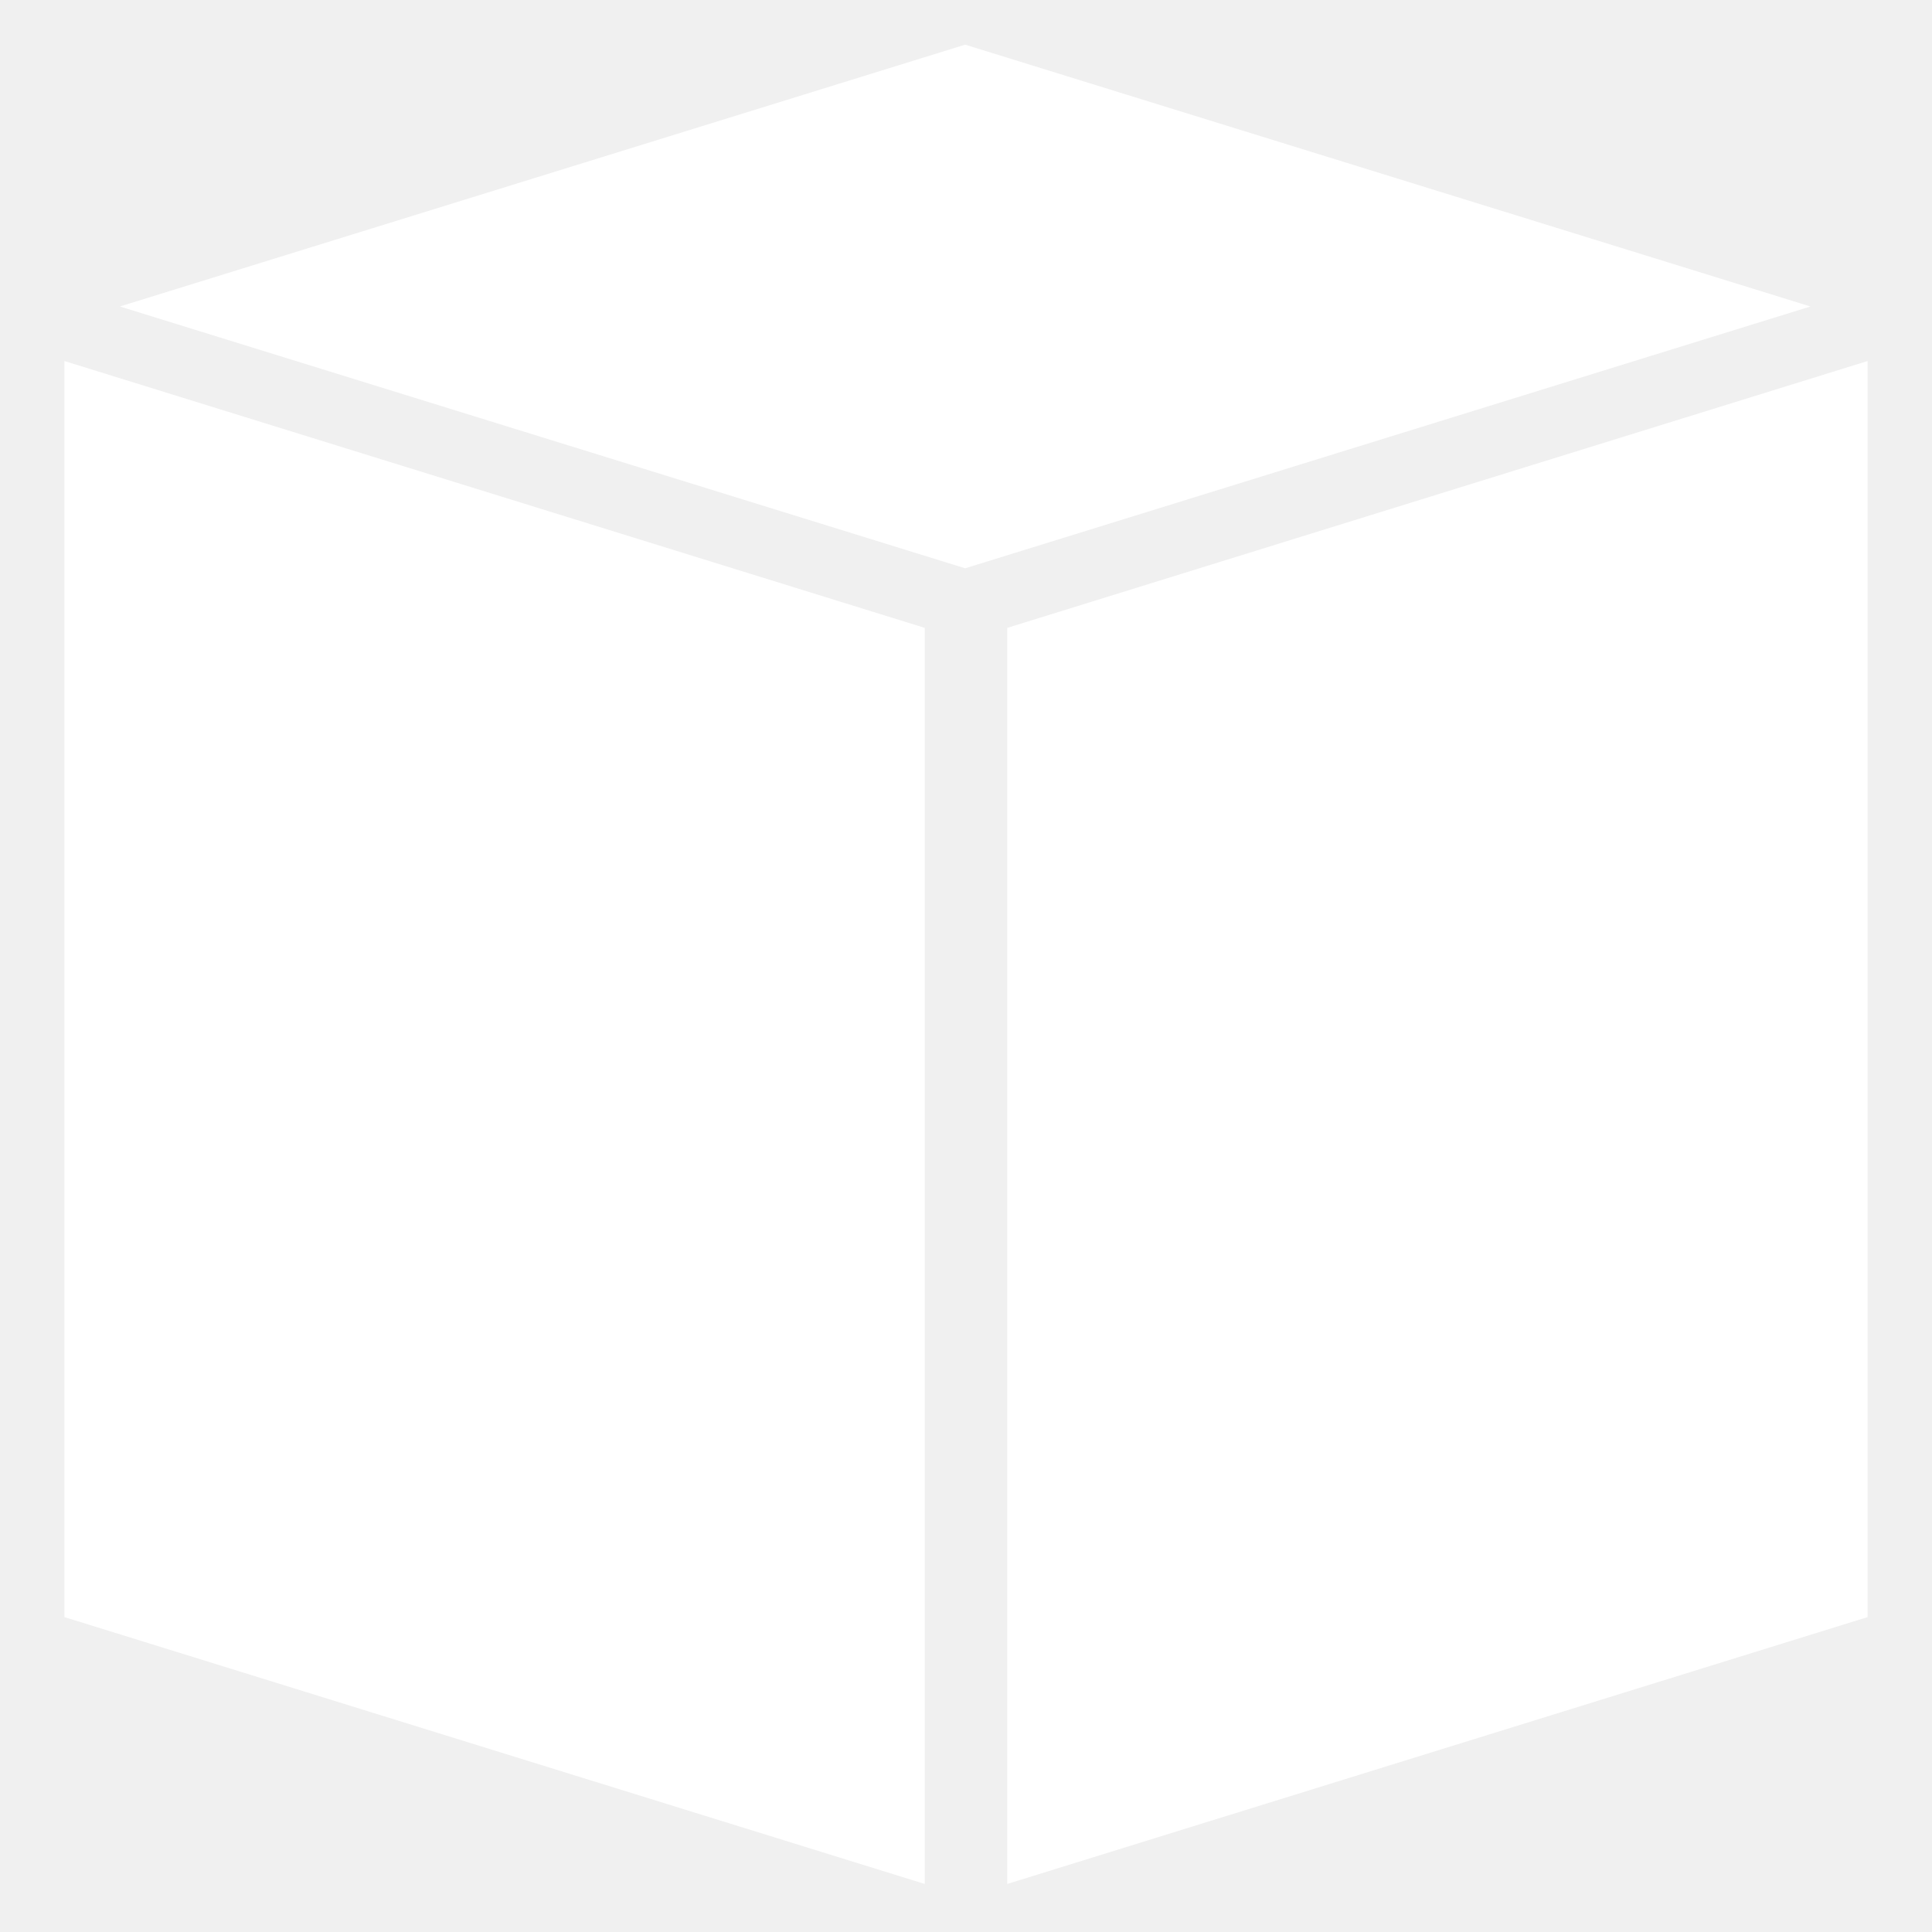
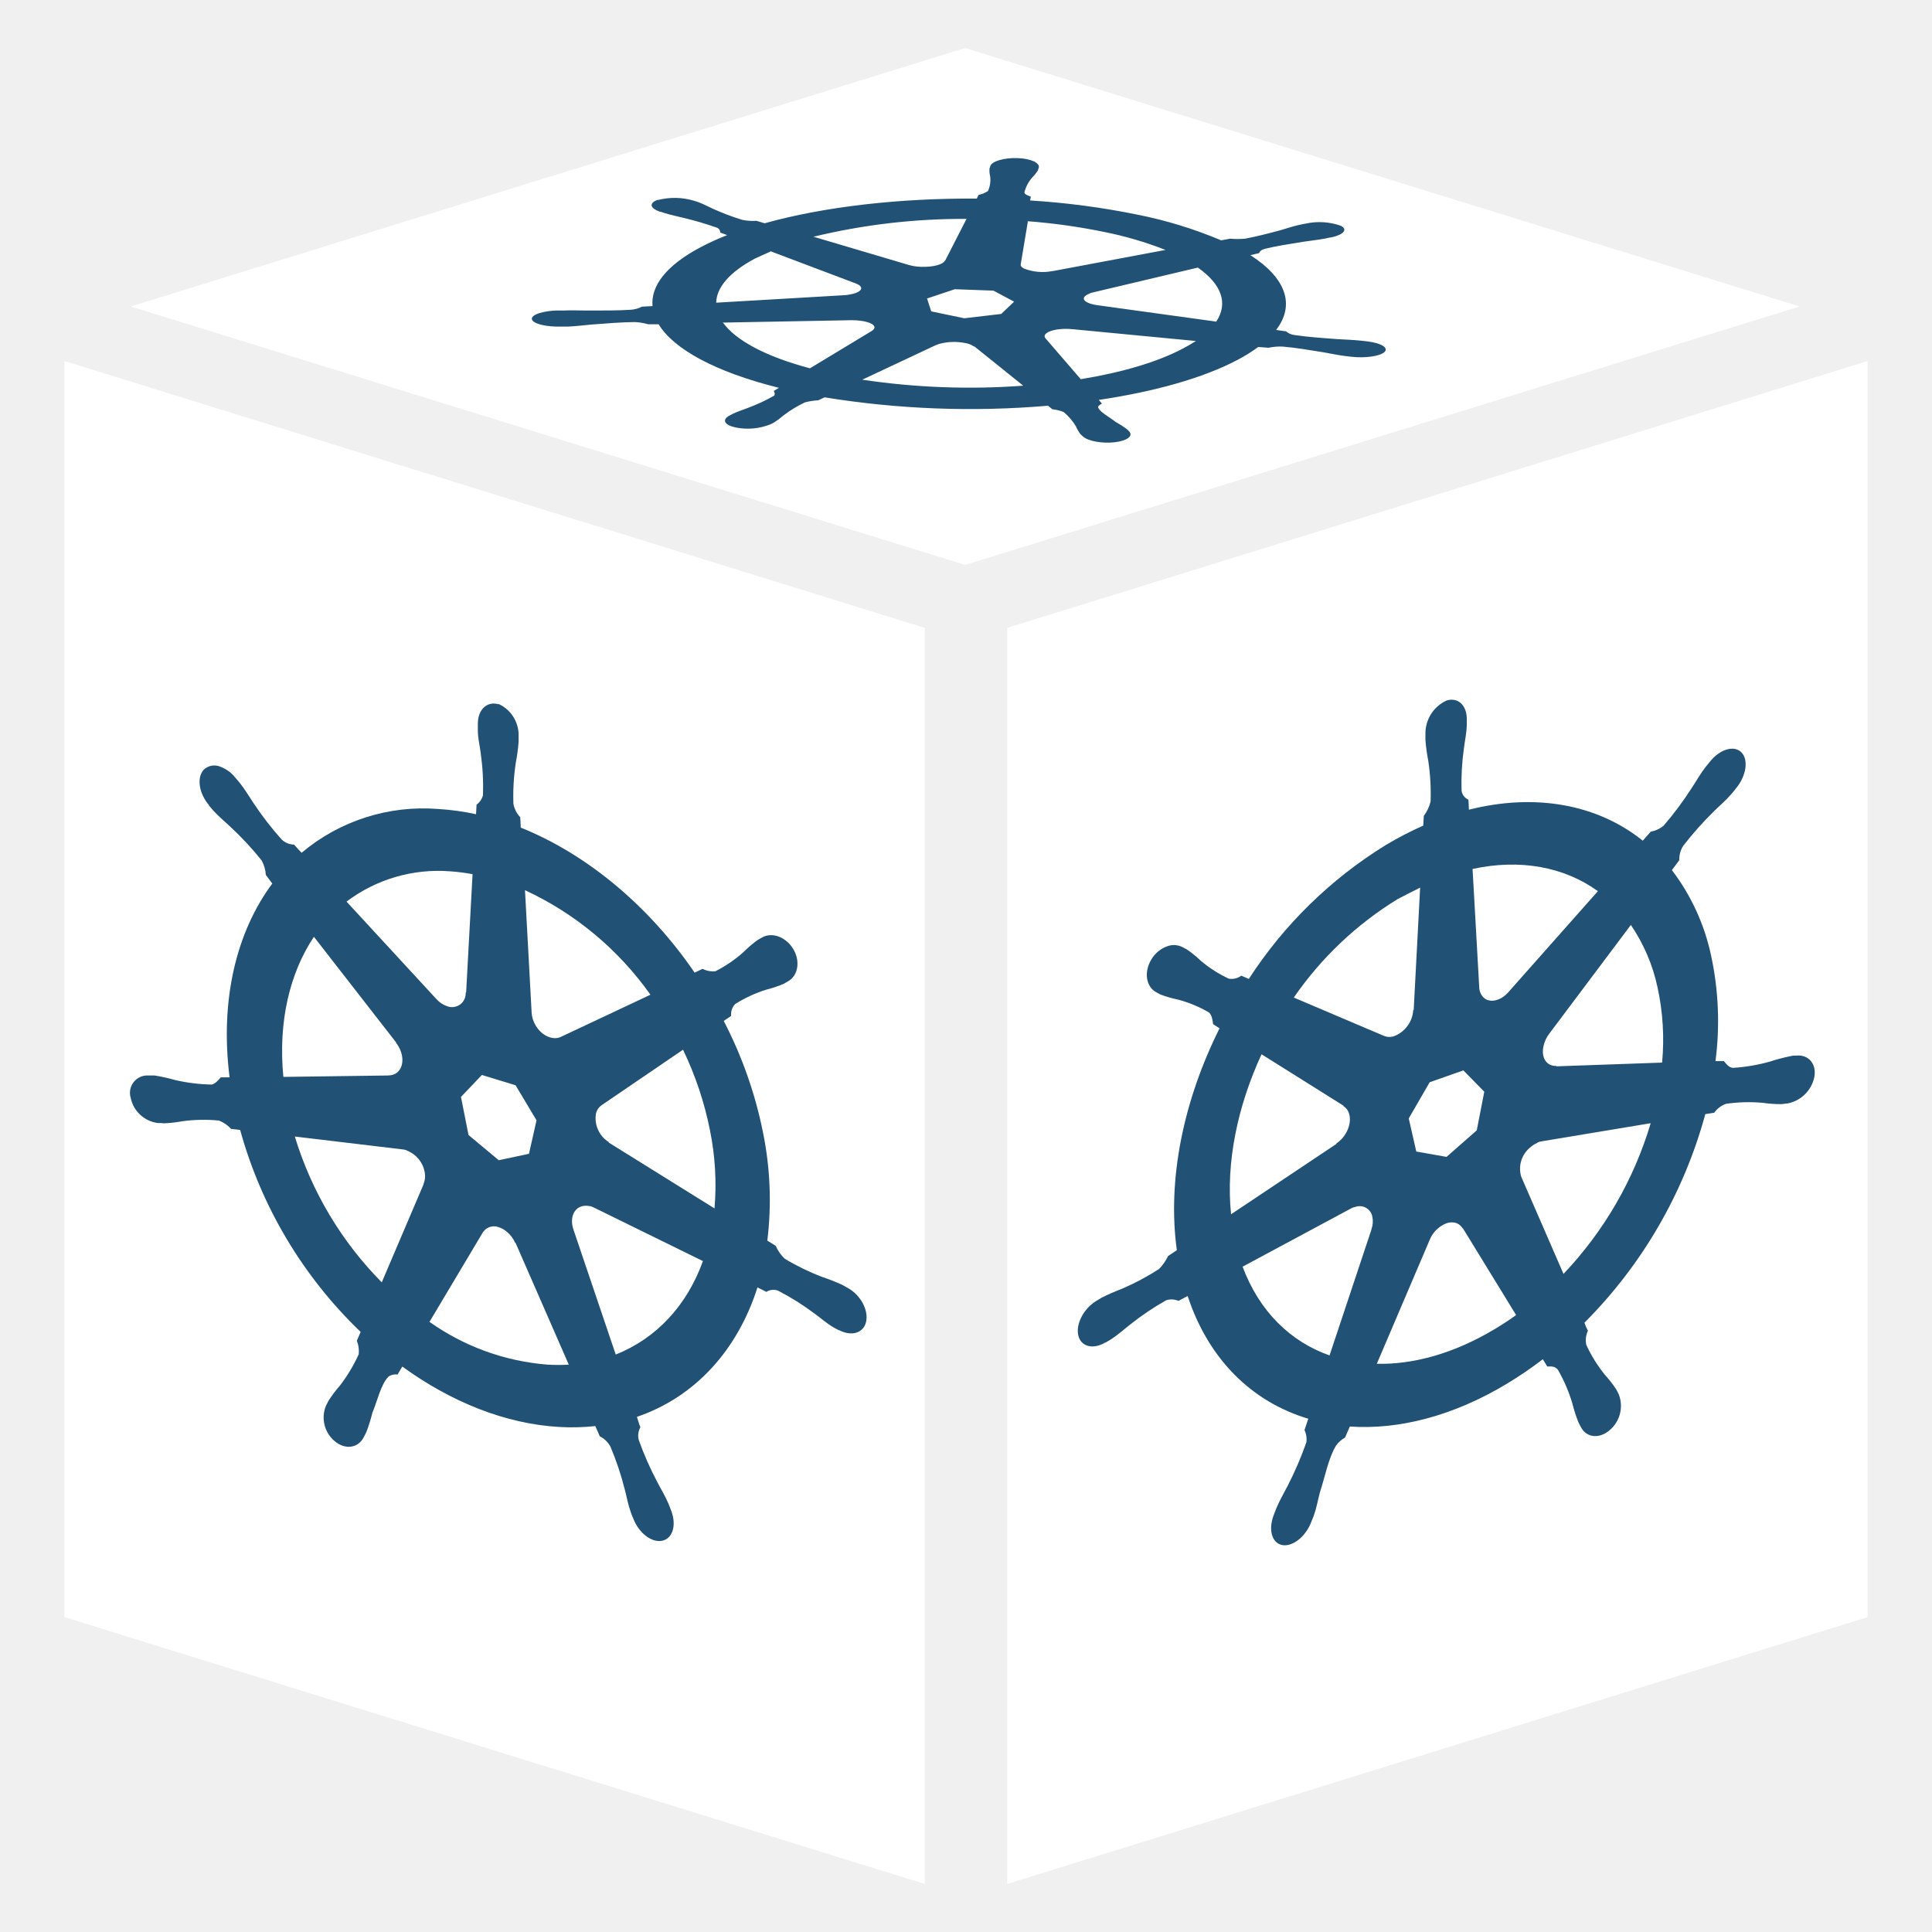
- <svg xmlns="http://www.w3.org/2000/svg" id="b9b144f5-f019-42f8-be31-8033f2f3f089" data-name="Main" viewBox="0 0 300 300">
-   <polygon points="279.43 47.59 149.87 7.46 20.31 47.59 149.87 87.72 279.43 47.59" fill="#fff" stroke="#fff" />
-   <path id="056ba480-37fd-4d38-8798-2fa37b9d157a" data-name="path3059" d="M102.21,31c-1.48.49-1.34,1.34.3,1.88l.08,0,.68.23c1,.3,1.91.48,2.91.73a50.11,50.11,0,0,1,5.15,1.52.79.79,0,0,1,.51.75l1.07.4a40.47,40.47,0,0,0-4.09,1.86c-5.37,2.84-7.77,6-7.5,9.16l-1.65.09a4.3,4.3,0,0,1-1.74.48c-2,.13-4.21.12-6.87.12-1.25,0-2.29-.07-3.63,0l-1.07,0a10.26,10.26,0,0,0-2.57.39c-.85.26-1.32.64-1.19,1,.23.69,2.3,1.18,4.6,1.1h.07l1,0c1.33-.07,2.31-.2,3.52-.31,2.59-.2,4.73-.37,6.78-.39a9.28,9.28,0,0,1,2.08.34l1.62,0c2.32,3.83,8.73,7.39,18.68,9.87l-.79.48c.09.23.27.56,0,.77a27.87,27.87,0,0,1-4,1.86c-.81.32-1.61.56-2.36.92l-.55.29h0l0,0c-1.2.65-.76,1.47,1,1.84a9.51,9.51,0,0,0,5.41-.5l0,0,0,0,.54-.28a12.44,12.44,0,0,0,1.48-1.11,18.85,18.85,0,0,1,3.29-2,9.47,9.47,0,0,1,2.08-.33l1-.46A141.2,141.2,0,0,0,162.73,63l.68.55a6.29,6.29,0,0,1,1.75.43,8.41,8.41,0,0,1,1.93,2.26,5.22,5.22,0,0,0,.7,1.19c.09.1.27.25.38.35.78.72,3,1.12,4.94.89s2.94-1,2.18-1.73h0c-.11-.1-.24-.24-.35-.34a15.65,15.65,0,0,0-1.68-1.07c-1.07-.83-2.55-1.58-2.74-2.29-.05-.2.26-.38.59-.57l-.49-.57c8.59-1.28,16.18-3.38,21.55-6.22a25.37,25.37,0,0,0,3.21-2L197,54a8,8,0,0,1,2.2-.18c2,.17,3.95.5,6.34.89,1.11.19,2,.4,3.23.56l1,.12c2.19.26,4.52-.07,5.21-.73s-.51-1.39-2.66-1.65l-1.07-.12c-1.28-.13-2.35-.15-3.57-.23-2.6-.19-4.75-.35-6.62-.63a2.4,2.4,0,0,1-1.37-.59c-.22,0-1.09-.15-1.53-.21,3-3.92,1.51-8.07-4-11.61l1.34-.31c.14-.22.16-.46.94-.68,1.64-.41,3.63-.72,6-1.1,1.14-.17,2.17-.27,3.33-.49l.84-.18h.11c1.93-.42,2.6-1.22,1.5-1.8a10,10,0,0,0-5.52-.33l-1,.2c-1.11.25-1.82.52-2.77.79-2.07.56-3.78,1-5.59,1.34a12.52,12.52,0,0,1-2.32,0l-1.4.26a66.53,66.53,0,0,0-13.05-4,120.33,120.33,0,0,0-16.6-2.19c0-.18.09-.51.1-.6-.44-.17-1-.33-1-.67a5.41,5.41,0,0,1,1.18-2.26,6.59,6.59,0,0,0,.93-1.17c0-.1.08-.25.11-.35.26-.77-1.21-1.46-3.29-1.53s-4,.48-4.23,1.25c0,.11-.1.25-.12.36a3.58,3.58,0,0,0,.1,1.21,4.14,4.14,0,0,1-.34,2.29,3.93,3.93,0,0,1-1.45.6l-.29.58c-11.89-.09-23.68,1.24-32.94,3.83l-1.26-.38a8.24,8.24,0,0,1-2.21-.15,37.7,37.7,0,0,1-4.55-1.72c-.75-.33-1.27-.64-2.18-1l-.77-.25a10.45,10.45,0,0,0-5.65-.1Zm17.4,8L132.85,44l0,0c1.2.44,1.17,1.12-.1,1.54a7.18,7.18,0,0,1-1.84.31h0L111.21,47c.06-2.34,2-4.7,6-6.84C118,39.8,118.78,39.43,119.61,39.08Zm6.71-2.24a98.73,98.73,0,0,1,23.76-2.77l-3.33,6.51h-.06c-.27.59-1.89,1-3.67.93a7.56,7.56,0,0,1-1.88-.28h0Zm-14,13.33,19.91-.37,0,0c1.77,0,3.34.39,3.54,1,.08.24-.08.48-.42.68l0,0-9.58,5.79c-7-1.86-11.57-4.39-13.53-7.12Zm47.24-15.74a95.06,95.06,0,0,1,11.87,1.66,56.19,56.19,0,0,1,9.55,2.8L163.5,42.09l-.07,0A8,8,0,0,1,159,41.7c-.39-.21-.55-.44-.5-.67h0l1.1-6.6Zm-15.61,12,4.31-1.44,6,.22,3.21,1.71-2,1.91-5.74.67-5.13-1.07Zm25.25-.79a4.85,4.85,0,0,1,.58-.17v0L186,41.55c3.69,2.59,4.75,5.54,2.86,8.39L170.4,47.39h0c-1.65-.22-2.51-.84-1.92-1.4a2,2,0,0,1,.67-.38ZM145.8,53.41a8.92,8.92,0,0,1,4.1-.14,3.13,3.13,0,0,1,1.32.53h.09l7.58,6.09a112.92,112.92,0,0,1-25-.93l11.47-5.39h.05a3.35,3.35,0,0,1,.42-.17Zm17.34-2a6.14,6.14,0,0,1,1.34-.29,9.71,9.71,0,0,1,2.06,0l.05,0,19.11,1.83a22.18,22.18,0,0,1-2,1.16c-4,2.13-9.58,3.74-15.88,4.77l-5.49-6.36h0C162,52.1,162.35,51.69,163.14,51.41Z" fill="#ff0" opacity="0" />
+ <svg xmlns="http://www.w3.org/2000/svg" id="8f6da061-6584-4b58-8dfe-6974f96cf0a0" data-name="Main" viewBox="0 0 300 300">
  <polygon points="143.6 292.54 143.6 97.5 10 56.06 10 251.1 143.6 292.54" fill="#fff" />
-   <path id="cc3a51da-50f0-4d34-84c9-ca41fe1b4ed8" data-name="path3059" d="M77.45,109.37c-1.79-.55-3.25.78-3.25,3,0,0,0,.07,0,.1,0,.3,0,.65,0,.91,0,1.27.29,2.31.44,3.52a38.23,38.23,0,0,1,.36,6.57A2.65,2.65,0,0,1,74,124.95l-.08,1.48a38.29,38.29,0,0,0-5.87-.81,29.32,29.32,0,0,0-21.22,6.8c-.36-.38-1-1.06-1.17-1.27a2.87,2.87,0,0,1-1.93-.8,49.52,49.52,0,0,1-4.38-5.67c-.73-1.08-1.27-2.05-2.14-3.14-.2-.25-.5-.59-.72-.85a5.33,5.33,0,0,0-2.26-1.63,2.36,2.36,0,0,0-2.59.46c-1.12,1.2-.76,3.65.8,5.49l0,.05c.21.26.48.58.67.8.93,1,1.77,1.67,2.69,2.55a48,48,0,0,1,4.83,5.2,5.38,5.38,0,0,1,.65,2.25l1,1.34c-5.57,7.49-8.15,18.06-6.63,30.09l-1.36,0c-.36.4-.86,1-1.39,1.12a27.15,27.15,0,0,1-5.82-.73A26.32,26.32,0,0,0,24,167c-.25,0-.6,0-.87,0h-.08a2.7,2.7,0,0,0-2.75,3.5,4.94,4.94,0,0,0,4.19,3.88h.11c.27,0,.6,0,.84.05a20.55,20.55,0,0,0,2.91-.33A24.52,24.52,0,0,1,34,174a4.93,4.93,0,0,1,1.87,1.29l1.42.17A68.84,68.84,0,0,0,56,206.82l-.59,1.37a4.32,4.32,0,0,1,.29,2.1,24.43,24.43,0,0,1-2.94,4.89,19.73,19.73,0,0,0-1.74,2.31c-.13.23-.29.59-.42.83A4.8,4.8,0,0,0,52,223.81c1.61,1.34,3.62,1.06,4.48-.64h0c.12-.24.3-.55.4-.78a24.73,24.73,0,0,0,.94-3c.86-2.1,1.33-4.44,2.51-5.63a1.9,1.9,0,0,1,1.4-.32l.74-1.24c7.54,5.48,16,8.91,24.4,9.38a33.78,33.78,0,0,0,5.57-.14l.69,1.58a3.89,3.89,0,0,1,1.66,1.61,46.82,46.82,0,0,1,2.23,6.67c.32,1.22.48,2.26.94,3.55.1.3.28.72.4,1,.86,2.23,2.87,3.75,4.49,3.39s2.22-2.42,1.38-4.64c-.12-.32-.29-.78-.42-1.09-.54-1.28-1.15-2.21-1.74-3.37a48.82,48.82,0,0,1-2.88-6.53,2.69,2.69,0,0,1,.25-2c-.12-.19-.39-1.15-.54-1.6,9-3.07,15.61-10.33,18.72-20.1l1.39.69a2,2,0,0,1,1.82-.18,40.17,40.17,0,0,1,5.66,3.56c1,.72,1.8,1.46,2.91,2.12.23.14.57.31.84.45l.06,0,0,0c1.93,1,3.8.46,4.19-1.32s-.83-4.08-2.75-5.18c-.28-.15-.67-.39-.94-.53a30.46,30.46,0,0,0-3.12-1.23,36.57,36.57,0,0,1-5.82-2.83,6,6,0,0,1-1.4-2l-1.31-.82a52.14,52.14,0,0,0-.68-16.83,65.3,65.3,0,0,0-6.09-17.28l1.15-.78a2.34,2.34,0,0,1,.61-1.83,20.34,20.34,0,0,1,4.83-2.24,18.72,18.72,0,0,0,2.7-.9c.21-.11.49-.29.71-.41,1.56-.89,1.92-3.13.8-5s-3.29-2.69-4.84-1.8c-.22.12-.52.28-.72.41a18.29,18.29,0,0,0-2.14,1.83,20.21,20.21,0,0,1-4.38,3,3.44,3.44,0,0,1-2-.37l-1.24.59c-7-10.25-16.63-18.36-27-22.52,0-.48-.07-1.35-.08-1.61a4.14,4.14,0,0,1-1.06-2.1,34.68,34.68,0,0,1,.37-6.35,28.71,28.71,0,0,0,.44-3.25c0-.28,0-.7,0-1a5.31,5.31,0,0,0-3.25-4.95Zm-4.07,26.37-1,18.38-.07,0a2.12,2.12,0,0,1-2.86,2.13,3.82,3.82,0,0,1-1.69-1.12h0L53.81,140a23.64,23.64,0,0,1,16.11-4.7A30.49,30.49,0,0,1,73.38,135.74Zm8.14,2.49A49.17,49.17,0,0,1,101,154.46L87.1,161l0,0c-1.23.61-3-.17-3.93-1.78a4.29,4.29,0,0,1-.62-2h0Zm-32.78,7.23L61.5,161.86v.07c1.15,1.45,1.32,3.4.36,4.43a2,2,0,0,1-1.48.62V167L44,167.22c-.83-8.6,1-16.16,4.75-21.76ZM106.06,163a52.22,52.22,0,0,1,4.18,12.49,42.72,42.72,0,0,1,.71,12.15L94.53,177.42v-.08a4.36,4.36,0,0,1-2-4.35,2.16,2.16,0,0,1,.91-1.39v0L106.06,163Zm-31.23,3.92,5.23,1.6,3.25,5.44-1.17,5.2-4.69,1-4.7-3.92-1.17-5.91Zm16.75,20.35a3.18,3.18,0,0,1,.66.25l0,0,16.91,8.3c-2.47,6.87-7.21,12-13.54,14.51l-6.56-19.39,0,0c-.6-1.72,0-3.34,1.39-3.65a2.37,2.37,0,0,1,1.1,0Zm-28.4-8.61a4.41,4.41,0,0,1,2.75,3.28,3.13,3.13,0,0,1-.16,1.88l0,.08-6.49,15.22a54.92,54.92,0,0,1-13.5-22.64l16.76,2,0,0a2.79,2.79,0,0,1,.56.12Zm14.16,11.87a3.53,3.53,0,0,1,1.34.72A4.62,4.62,0,0,1,80,193l.06,0,8.26,18.9a27.92,27.92,0,0,1-3.3,0,36.66,36.66,0,0,1-18.33-6.64l8.24-13.82h0A2.05,2.05,0,0,1,77.34,190.52Z" fill="#fff" opacity="0" />
  <polygon points="156.4 292.54 290 251.1 290 56.06 156.4 97.5 156.4 292.54" fill="#fff" />
-   <path id="17e36dc5-4771-4c16-b231-2256a0992731" data-name="path3059" d="M224.59,108.79a5.62,5.62,0,0,0-3.25,5.1s0,.06,0,.1c0,.3,0,.66,0,.92a28.18,28.18,0,0,0,.44,3.23,34.39,34.39,0,0,1,.36,6.33,6,6,0,0,1-1.05,2.21L221,128.2a53.26,53.26,0,0,0-5.87,3.05A67.58,67.58,0,0,0,193.92,152c-.36-.14-1-.42-1.17-.5a2.54,2.54,0,0,1-1.93.47,18.94,18.94,0,0,1-4.38-2.8,17,17,0,0,0-2.14-1.74c-.2-.12-.5-.26-.72-.38a2.94,2.94,0,0,0-2.26-.14,4.72,4.72,0,0,0-2.59,2.16c-1.12,1.93-.76,4.15.8,5l0,0c.21.12.48.27.67.36a17.94,17.94,0,0,0,2.69.78,19.34,19.34,0,0,1,4.83,2c.5.41.59,1.4.65,1.82l1,.65c-5.57,11.15-8.15,23.41-6.63,34.45l-1.36.91a7.86,7.86,0,0,1-1.39,2,38.65,38.65,0,0,1-5.82,3.1,32,32,0,0,0-3.12,1.37c-.25.14-.6.36-.87.53l0,0,0,0c-1.91,1.18-3.14,3.54-2.75,5.3s2.27,2.26,4.19,1.13l0,0,.06,0c.27-.16.6-.35.84-.5,1.11-.72,1.92-1.48,2.91-2.25a42.75,42.75,0,0,1,5.66-3.82A2.75,2.75,0,0,1,183,202l1.42-.76c3.26,9.93,10.08,16.48,18.73,19.06l-.59,1.76a3.31,3.31,0,0,1,.29,1.91,53.65,53.65,0,0,1-2.94,6.82c-.6,1.18-1.2,2.15-1.74,3.46-.13.31-.29.78-.42,1.1-.83,2.25-.22,4.29,1.38,4.57s3.62-1.32,4.48-3.58h0c.12-.32.3-.75.4-1,.46-1.32.61-2.36.94-3.59.86-2.67,1.33-5.32,2.51-7.28a4.12,4.12,0,0,1,1.4-1.24l.74-1.72c7.54.52,16-1.59,24.4-6.65a59.79,59.79,0,0,0,5.57-3.8l.69,1.13c.56,0,1.16-.11,1.66.52a24.41,24.41,0,0,1,2.23,5.2,23.79,23.79,0,0,0,.94,2.93c.1.23.28.54.4.77.86,1.66,2.87,1.86,4.49.44a4.93,4.93,0,0,0,1.38-5.54c-.12-.24-.29-.59-.42-.81a18.37,18.37,0,0,0-1.74-2.23,22,22,0,0,1-2.88-4.64,3.43,3.43,0,0,1,.25-2.19,9,9,0,0,1-.54-1.25A72.94,72.94,0,0,0,264.8,173l1.39-.22a3.78,3.78,0,0,1,1.82-1.38,24.55,24.55,0,0,1,5.66-.16,20.27,20.27,0,0,0,2.91.21c.23,0,.57-.07.84-.1h.11a5.25,5.25,0,0,0,4.19-4.07c.4-2-.83-3.54-2.75-3.37-.28,0-.67,0-.94.09a27.15,27.15,0,0,0-3.12.82,27.68,27.68,0,0,1-5.82,1c-.68-.05-1.17-.77-1.4-1.05l-1.31,0a48.2,48.2,0,0,0-.68-16.38,33.29,33.29,0,0,0-6.09-13.28l1.15-1.54a3.89,3.89,0,0,1,.61-2.23,51.38,51.38,0,0,1,4.83-5.42c.92-.92,1.77-1.6,2.7-2.68.21-.24.49-.61.71-.88,1.56-1.91,1.92-4.39.8-5.53s-3.29-.53-4.84,1.38c-.22.27-.52.63-.72.88-.87,1.13-1.41,2.13-2.14,3.24a53,53,0,0,1-4.38,5.88,4.32,4.32,0,0,1-2,.93l-1.24,1.4c-7-5.62-16.63-7.43-27-4.81,0-.46-.07-1.31-.08-1.56a1.79,1.79,0,0,1-1.06-1.41,38.61,38.61,0,0,1,.37-6.59c.15-1.21.4-2.27.44-3.54,0-.29,0-.7,0-1,0-2.18-1.45-3.45-3.25-2.82Zm-4.07,29-1,19-.07.06a4.67,4.67,0,0,1-2.86,4,2.25,2.25,0,0,1-1.69,0l0,0-14-5.95a53.67,53.67,0,0,1,16.11-15.28C218.21,139,219.37,138.39,220.52,137.83Zm8.14-2.86c7.39-1.6,14.22-.33,19.46,3.45l-13.88,15.66h0c-1.23,1.42-3,1.78-3.93.8a2.38,2.38,0,0,1-.62-1.6h0Zm-32.78,28.77,12.75,8v.08c1.15.69,1.32,2.54.36,4.19a4.74,4.74,0,0,1-1.48,1.59v.07l-16.35,10.92c-.83-8,1-16.79,4.75-24.88Zm57.32-20.13a27.32,27.32,0,0,1,4.18,9.74,38.09,38.09,0,0,1,.71,11.69l-16.43.58v-.07c-1.47.08-2.38-1.25-2-3a4.8,4.8,0,0,1,.91-2v0l12.68-16.9ZM222,168.05l5.23-1.84,3.25,3.31-1.17,6-4.69,4.12-4.7-.83-1.17-5.14Zm16.75,9.35a2.87,2.87,0,0,1,.66-.18l0,0,16.91-2.81a58,58,0,0,1-13.54,23.4l-6.56-15.08,0,0a4.26,4.26,0,0,1,1.39-4.56,3.91,3.91,0,0,1,1.1-.7Zm-28.4,10.05a2,2,0,0,1,2.75,1.48,3.68,3.68,0,0,1-.16,2l0,.05-6.49,19.49c-6.07-2.14-10.91-6.84-13.5-13.78l16.76-9,0,0a3.43,3.43,0,0,1,.56-.25ZM224.48,190a2.48,2.48,0,0,1,1.34-.16,1.82,1.82,0,0,1,1.28.89l.06,0,8.26,13.47q-1.61,1.16-3.3,2.17c-6.32,3.79-12.62,5.53-18.33,5.4L222,192.53h0A4.61,4.61,0,0,1,224.48,190Z" fill="#fff" opacity="0" />
+   <polygon points="279.43 47.59 149.87 7.46 20.31 47.59 149.87 87.72 279.43 47.59" fill="#fff" />
+   <path id="65268bfd-0f77-4559-a1ea-1ea2042dcb9e" data-name="path3059" d="M77.45,109.37c-1.79-.55-3.25.78-3.25,3,0,0,0,.07,0,.1,0,.3,0,.65,0,.91,0,1.27.29,2.31.44,3.52a38.23,38.23,0,0,1,.36,6.57A2.65,2.65,0,0,1,74,124.95l-.08,1.48a38.29,38.29,0,0,0-5.87-.81,29.32,29.32,0,0,0-21.22,6.8c-.36-.38-1-1.06-1.17-1.27a2.87,2.87,0,0,1-1.93-.8,49.52,49.52,0,0,1-4.38-5.67c-.73-1.08-1.27-2.05-2.14-3.14-.2-.25-.5-.59-.72-.85a5.33,5.33,0,0,0-2.26-1.63,2.36,2.36,0,0,0-2.59.46c-1.12,1.2-.76,3.65.8,5.49l0,.05c.21.26.48.58.67.8.93,1,1.77,1.67,2.69,2.55a48,48,0,0,1,4.83,5.2,5.38,5.38,0,0,1,.65,2.25l1,1.34c-5.57,7.49-8.15,18.06-6.63,30.09l-1.36,0c-.36.4-.86,1-1.39,1.12a27.15,27.15,0,0,1-5.82-.73A26.32,26.32,0,0,0,24,167c-.25,0-.6,0-.87,0h-.08a2.7,2.7,0,0,0-2.75,3.5,4.94,4.94,0,0,0,4.19,3.88h.11c.27,0,.6,0,.84.05a20.55,20.55,0,0,0,2.91-.33A24.52,24.52,0,0,1,34,174a4.93,4.93,0,0,1,1.87,1.29l1.42.17A68.84,68.84,0,0,0,56,206.82l-.59,1.37a4.32,4.32,0,0,1,.29,2.1,24.43,24.43,0,0,1-2.94,4.89,19.73,19.73,0,0,0-1.74,2.31c-.13.23-.29.59-.42.83A4.8,4.8,0,0,0,52,223.81c1.61,1.34,3.62,1.06,4.48-.64h0c.12-.24.3-.55.4-.78a24.73,24.73,0,0,0,.94-3c.86-2.1,1.33-4.44,2.51-5.63a1.9,1.9,0,0,1,1.4-.32l.74-1.24c7.54,5.48,16,8.91,24.4,9.38a33.78,33.78,0,0,0,5.57-.14l.69,1.58a3.89,3.89,0,0,1,1.66,1.61,46.82,46.82,0,0,1,2.23,6.67c.32,1.22.48,2.26.94,3.55.1.3.28.72.4,1,.86,2.23,2.87,3.75,4.49,3.39s2.22-2.42,1.38-4.64c-.12-.32-.29-.78-.42-1.09-.54-1.28-1.15-2.21-1.74-3.37a48.82,48.82,0,0,1-2.88-6.53,2.69,2.69,0,0,1,.25-2c-.12-.19-.39-1.15-.54-1.6,9-3.07,15.61-10.33,18.72-20.1l1.39.69a2,2,0,0,1,1.82-.18,40.17,40.17,0,0,1,5.66,3.56c1,.72,1.8,1.46,2.91,2.12.23.14.57.31.84.45l.06,0,0,0c1.93,1,3.8.46,4.19-1.32s-.83-4.08-2.75-5.18c-.28-.15-.67-.39-.94-.53a30.46,30.46,0,0,0-3.12-1.23,36.57,36.57,0,0,1-5.82-2.83,6,6,0,0,1-1.4-2l-1.31-.82a52.14,52.14,0,0,0-.68-16.83,65.3,65.3,0,0,0-6.09-17.28l1.15-.78a2.34,2.34,0,0,1,.61-1.83,20.34,20.34,0,0,1,4.83-2.24,18.72,18.72,0,0,0,2.7-.9c.21-.11.49-.29.71-.41,1.56-.89,1.92-3.13.8-5s-3.29-2.69-4.84-1.8c-.22.12-.52.28-.72.41a18.29,18.29,0,0,0-2.14,1.83,20.21,20.21,0,0,1-4.38,3,3.44,3.44,0,0,1-2-.37l-1.24.59c-7-10.25-16.63-18.36-27-22.52,0-.48-.07-1.35-.08-1.61a4.14,4.14,0,0,1-1.06-2.1,34.68,34.68,0,0,1,.37-6.35,28.71,28.71,0,0,0,.44-3.25c0-.28,0-.7,0-1a5.31,5.31,0,0,0-3.25-4.95Zm-4.07,26.37-1,18.38-.07,0a2.12,2.12,0,0,1-2.86,2.13,3.82,3.82,0,0,1-1.69-1.12h0L53.81,140a23.64,23.64,0,0,1,16.11-4.7A30.49,30.49,0,0,1,73.38,135.74Zm8.14,2.49A49.17,49.17,0,0,1,101,154.46L87.1,161l0,0c-1.23.61-3-.17-3.93-1.78a4.29,4.29,0,0,1-.62-2h0Zm-32.78,7.23L61.5,161.86v.07c1.15,1.45,1.32,3.4.36,4.43a2,2,0,0,1-1.48.62V167L44,167.22c-.83-8.6,1-16.16,4.75-21.76ZM106.06,163a52.22,52.22,0,0,1,4.18,12.49,42.73,42.73,0,0,1,.71,12.15L94.53,177.42v-.08a4.36,4.36,0,0,1-2-4.35,2.16,2.16,0,0,1,.91-1.39v0L106.06,163Zm-31.23,3.92,5.23,1.6,3.25,5.44-1.17,5.2-4.69,1-4.7-3.92-1.17-5.91Zm16.75,20.35a3.18,3.18,0,0,1,.66.25l0,0,16.91,8.3c-2.47,6.87-7.21,12-13.54,14.51l-6.56-19.39,0,0c-.6-1.72,0-3.34,1.39-3.65a2.37,2.37,0,0,1,1.1,0Zm-28.4-8.61a4.41,4.41,0,0,1,2.75,3.28,3.13,3.13,0,0,1-.16,1.88l0,.08-6.49,15.22a54.92,54.92,0,0,1-13.5-22.64l16.76,2,0,0a2.79,2.79,0,0,1,.56.12Zm14.16,11.87a3.53,3.53,0,0,1,1.34.72A4.62,4.62,0,0,1,80,193l.06,0,8.26,18.9a27.92,27.92,0,0,1-3.3,0,36.66,36.66,0,0,1-18.33-6.64l8.24-13.82h0A2.05,2.05,0,0,1,77.34,190.52Z" fill="#215276" />
+   <path id="466b418b-6859-41b5-b64f-96d0ba50c1bd" data-name="path3059" d="M224.59,108.79a5.62,5.62,0,0,0-3.25,5.1s0,.06,0,.1c0,.3,0,.66,0,.92a28.18,28.18,0,0,0,.44,3.23,34.39,34.39,0,0,1,.36,6.33,6,6,0,0,1-1.05,2.21L221,128.2a53.26,53.26,0,0,0-5.87,3.05A67.58,67.58,0,0,0,193.92,152c-.36-.14-1-.42-1.17-.5a2.54,2.54,0,0,1-1.93.47,18.94,18.94,0,0,1-4.38-2.8,17,17,0,0,0-2.14-1.74c-.2-.12-.5-.26-.72-.38a2.94,2.94,0,0,0-2.26-.14,4.72,4.72,0,0,0-2.59,2.16c-1.12,1.93-.76,4.15.8,5l0,0c.21.12.48.27.67.36a17.94,17.94,0,0,0,2.69.78,19.34,19.34,0,0,1,4.83,2c.5.41.59,1.4.65,1.82l1,.65c-5.57,11.15-8.15,23.41-6.63,34.45l-1.36.91a7.86,7.86,0,0,1-1.39,2,38.65,38.65,0,0,1-5.82,3.1,32,32,0,0,0-3.12,1.37c-.25.14-.6.36-.87.53l0,0,0,0c-1.91,1.18-3.14,3.54-2.75,5.3s2.27,2.26,4.19,1.13l0,0,.06,0c.27-.16.6-.35.84-.5,1.11-.72,1.92-1.48,2.91-2.25a42.75,42.75,0,0,1,5.66-3.82A2.75,2.75,0,0,1,183,202l1.42-.76c3.26,9.93,10.08,16.48,18.73,19.06l-.59,1.76a3.31,3.31,0,0,1,.29,1.91,53.65,53.65,0,0,1-2.94,6.82c-.6,1.18-1.2,2.15-1.74,3.46-.13.31-.29.78-.42,1.1-.83,2.25-.22,4.29,1.38,4.57s3.62-1.32,4.48-3.58h0c.12-.32.3-.75.4-1,.46-1.32.61-2.36.94-3.59.86-2.67,1.33-5.32,2.51-7.28a4.12,4.12,0,0,1,1.4-1.24l.74-1.72c7.54.52,16-1.59,24.4-6.65a59.79,59.79,0,0,0,5.57-3.8l.69,1.13c.56,0,1.16-.11,1.66.52a24.41,24.41,0,0,1,2.23,5.2,23.79,23.79,0,0,0,.94,2.93c.1.23.28.54.4.77.86,1.66,2.87,1.86,4.49.44a4.93,4.93,0,0,0,1.38-5.54c-.12-.24-.29-.59-.42-.81a18.37,18.37,0,0,0-1.74-2.23,22,22,0,0,1-2.88-4.64,3.43,3.43,0,0,1,.25-2.19,9,9,0,0,1-.54-1.25A72.94,72.94,0,0,0,264.8,173l1.39-.22a3.78,3.78,0,0,1,1.82-1.38,24.55,24.55,0,0,1,5.66-.16,20.27,20.27,0,0,0,2.91.21c.23,0,.57-.07.84-.1h.11a5.25,5.25,0,0,0,4.19-4.07c.4-2-.83-3.54-2.75-3.37-.28,0-.67,0-.94.09a27.15,27.15,0,0,0-3.12.82,27.68,27.68,0,0,1-5.82,1c-.68-.05-1.17-.77-1.4-1.05l-1.31,0a48.2,48.2,0,0,0-.68-16.38,33.3,33.3,0,0,0-6.09-13.28l1.15-1.54a3.89,3.89,0,0,1,.61-2.23,51.38,51.38,0,0,1,4.83-5.42c.92-.92,1.77-1.6,2.7-2.68.21-.24.49-.61.71-.88,1.56-1.91,1.92-4.39.8-5.53s-3.29-.53-4.84,1.38c-.22.27-.52.63-.72.88-.87,1.13-1.41,2.13-2.14,3.24a53,53,0,0,1-4.38,5.88,4.32,4.32,0,0,1-2,.93l-1.24,1.4c-7-5.62-16.63-7.43-27-4.81,0-.46-.07-1.31-.08-1.56a1.79,1.79,0,0,1-1.06-1.41,38.61,38.61,0,0,1,.37-6.59c.15-1.21.4-2.27.44-3.54,0-.29,0-.7,0-1,0-2.18-1.45-3.45-3.25-2.82Zm-4.07,29-1,19-.07.06a4.67,4.67,0,0,1-2.86,4,2.25,2.25,0,0,1-1.69,0l0,0-14-5.95a53.67,53.67,0,0,1,16.11-15.28C218.21,139,219.37,138.39,220.52,137.83Zm8.14-2.86c7.39-1.6,14.22-.33,19.46,3.45l-13.88,15.66h0c-1.23,1.42-3,1.78-3.93.8a2.38,2.38,0,0,1-.62-1.6h0Zm-32.78,28.77,12.75,8v.08c1.15.69,1.32,2.54.36,4.19a4.74,4.74,0,0,1-1.48,1.59v.07l-16.35,10.92c-.83-8,1-16.79,4.75-24.88Zm57.32-20.13a27.32,27.32,0,0,1,4.18,9.74,38.09,38.09,0,0,1,.71,11.69l-16.43.58v-.07c-1.47.08-2.38-1.25-2-3a4.8,4.8,0,0,1,.91-2v0l12.68-16.9ZM222,168.05l5.23-1.84,3.25,3.31-1.17,6-4.69,4.12-4.7-.83-1.17-5.14Zm16.75,9.35a2.87,2.87,0,0,1,.66-.18l0,0,16.91-2.81a58,58,0,0,1-13.54,23.4l-6.56-15.08,0,0a4.26,4.26,0,0,1,1.39-4.56,3.91,3.91,0,0,1,1.1-.7Zm-28.4,10.05a2,2,0,0,1,2.75,1.48,3.68,3.68,0,0,1-.16,2l0,.05-6.49,19.49c-6.07-2.14-10.91-6.84-13.5-13.78l16.76-9,0,0a3.43,3.43,0,0,1,.56-.25ZM224.48,190a2.48,2.48,0,0,1,1.34-.16,1.82,1.82,0,0,1,1.28.89l.06,0,8.26,13.47q-1.61,1.16-3.3,2.17c-6.32,3.79-12.62,5.53-18.33,5.4L222,192.53h0A4.61,4.61,0,0,1,224.48,190Z" fill="#215276" />
+   <path id="03447bd1-3f56-4e07-9d8c-0b95f683bdc4" data-name="path3059" d="M102.21,31c-1.48.49-1.34,1.34.3,1.88l.08,0,.68.23c1,.3,1.91.48,2.91.73a50.11,50.11,0,0,1,5.15,1.52.79.79,0,0,1,.51.75l1.07.4a40.47,40.47,0,0,0-4.09,1.86c-5.37,2.84-7.77,6-7.5,9.16l-1.65.09a4.3,4.3,0,0,1-1.74.48c-2,.13-4.21.12-6.87.12-1.25,0-2.29-.07-3.63,0l-1.07,0a10.26,10.26,0,0,0-2.57.39c-.85.26-1.32.64-1.19,1,.23.69,2.3,1.18,4.6,1.1h.07l1,0c1.33-.07,2.31-.2,3.52-.31,2.59-.2,4.73-.37,6.78-.39a9.28,9.28,0,0,1,2.08.34l1.62,0c2.32,3.83,8.73,7.39,18.68,9.87l-.79.48c.09.23.27.56,0,.77a27.87,27.87,0,0,1-4,1.86c-.81.32-1.61.56-2.36.92l-.55.29h0l0,0c-1.2.65-.76,1.47,1,1.84a9.51,9.51,0,0,0,5.41-.5l0,0,0,0,.54-.28a12.44,12.44,0,0,0,1.48-1.11,18.85,18.85,0,0,1,3.29-2,9.47,9.47,0,0,1,2.08-.33l1-.46A141.2,141.2,0,0,0,162.73,63l.68.55a6.29,6.29,0,0,1,1.75.43,8.41,8.41,0,0,1,1.93,2.26,5.22,5.22,0,0,0,.7,1.19c.09.1.27.25.38.35.78.72,3,1.12,4.94.89s2.94-1,2.18-1.73h0c-.11-.1-.24-.24-.35-.34a15.65,15.65,0,0,0-1.68-1.07c-1.07-.83-2.55-1.58-2.74-2.29-.05-.2.26-.38.59-.57l-.49-.57c8.59-1.28,16.18-3.38,21.55-6.22a25.37,25.37,0,0,0,3.21-2L197,54a8,8,0,0,1,2.2-.18c2,.17,3.95.5,6.34.89,1.11.19,2,.4,3.23.56l1,.12c2.19.26,4.52-.07,5.21-.73s-.51-1.39-2.66-1.65l-1.07-.12c-1.28-.13-2.35-.15-3.57-.23-2.6-.19-4.75-.35-6.62-.63a2.4,2.4,0,0,1-1.37-.59c-.22,0-1.09-.15-1.53-.21,3-3.92,1.51-8.07-4-11.61l1.34-.31c.14-.22.16-.46.94-.68,1.64-.41,3.63-.72,6-1.1,1.14-.17,2.17-.27,3.33-.49l.84-.18h.11c1.93-.42,2.6-1.22,1.5-1.8a10,10,0,0,0-5.52-.33l-1,.2c-1.11.25-1.82.52-2.77.79-2.07.56-3.78,1-5.59,1.34a12.52,12.52,0,0,1-2.32,0l-1.4.26a66.53,66.53,0,0,0-13.05-4,120.33,120.33,0,0,0-16.6-2.19c0-.18.09-.51.1-.6-.44-.17-1-.33-1-.67a5.41,5.41,0,0,1,1.18-2.26,6.59,6.59,0,0,0,.93-1.17c0-.1.08-.25.11-.35.26-.77-1.21-1.46-3.29-1.53s-4,.48-4.23,1.25c0,.11-.1.25-.12.36a3.58,3.58,0,0,0,.1,1.21,4.14,4.14,0,0,1-.34,2.29,3.93,3.93,0,0,1-1.45.6l-.29.58c-11.89-.09-23.68,1.24-32.94,3.83l-1.26-.38a8.24,8.24,0,0,1-2.21-.15,37.7,37.7,0,0,1-4.55-1.72c-.75-.33-1.27-.64-2.18-1l-.77-.25a10.45,10.45,0,0,0-5.65-.1Zm17.4,8L132.85,44l0,0c1.2.44,1.17,1.12-.1,1.54a7.18,7.18,0,0,1-1.84.31h0L111.21,47c.06-2.34,2-4.7,6-6.84C118,39.8,118.78,39.43,119.61,39.08Zm6.71-2.24a98.73,98.73,0,0,1,23.76-2.77l-3.33,6.51h-.06c-.27.59-1.89,1-3.67.93a7.56,7.56,0,0,1-1.88-.28h0Zm-14,13.33,19.91-.37,0,0c1.77,0,3.34.39,3.54,1,.08.24-.08.48-.42.68l0,0-9.58,5.79c-7-1.86-11.57-4.39-13.53-7.12Zm47.24-15.74a95.06,95.06,0,0,1,11.87,1.66,56.19,56.19,0,0,1,9.55,2.8L163.5,42.09l-.07,0A8,8,0,0,1,159,41.7c-.39-.21-.55-.44-.5-.67h0l1.1-6.6Zm-15.61,12,4.31-1.44,6,.22,3.21,1.71-2,1.91-5.74.67-5.13-1.07Zm25.25-.79a4.85,4.85,0,0,1,.58-.17v0L186,41.55c3.69,2.59,4.75,5.54,2.86,8.39L170.4,47.39h0c-1.65-.22-2.51-.84-1.92-1.4a2,2,0,0,1,.67-.38ZM145.8,53.41a8.92,8.92,0,0,1,4.1-.14,3.13,3.13,0,0,1,1.32.53h.09l7.58,6.09a112.92,112.92,0,0,1-25-.93l11.47-5.39h.05a3.35,3.35,0,0,1,.42-.17Zm17.34-2a6.14,6.14,0,0,1,1.34-.29,9.71,9.71,0,0,1,2.06,0l.05,0,19.11,1.83a22.18,22.18,0,0,1-2,1.16c-4,2.13-9.58,3.74-15.88,4.77l-5.49-6.36h0C162,52.1,162.35,51.69,163.14,51.41Z" fill="#215276" />
</svg>
